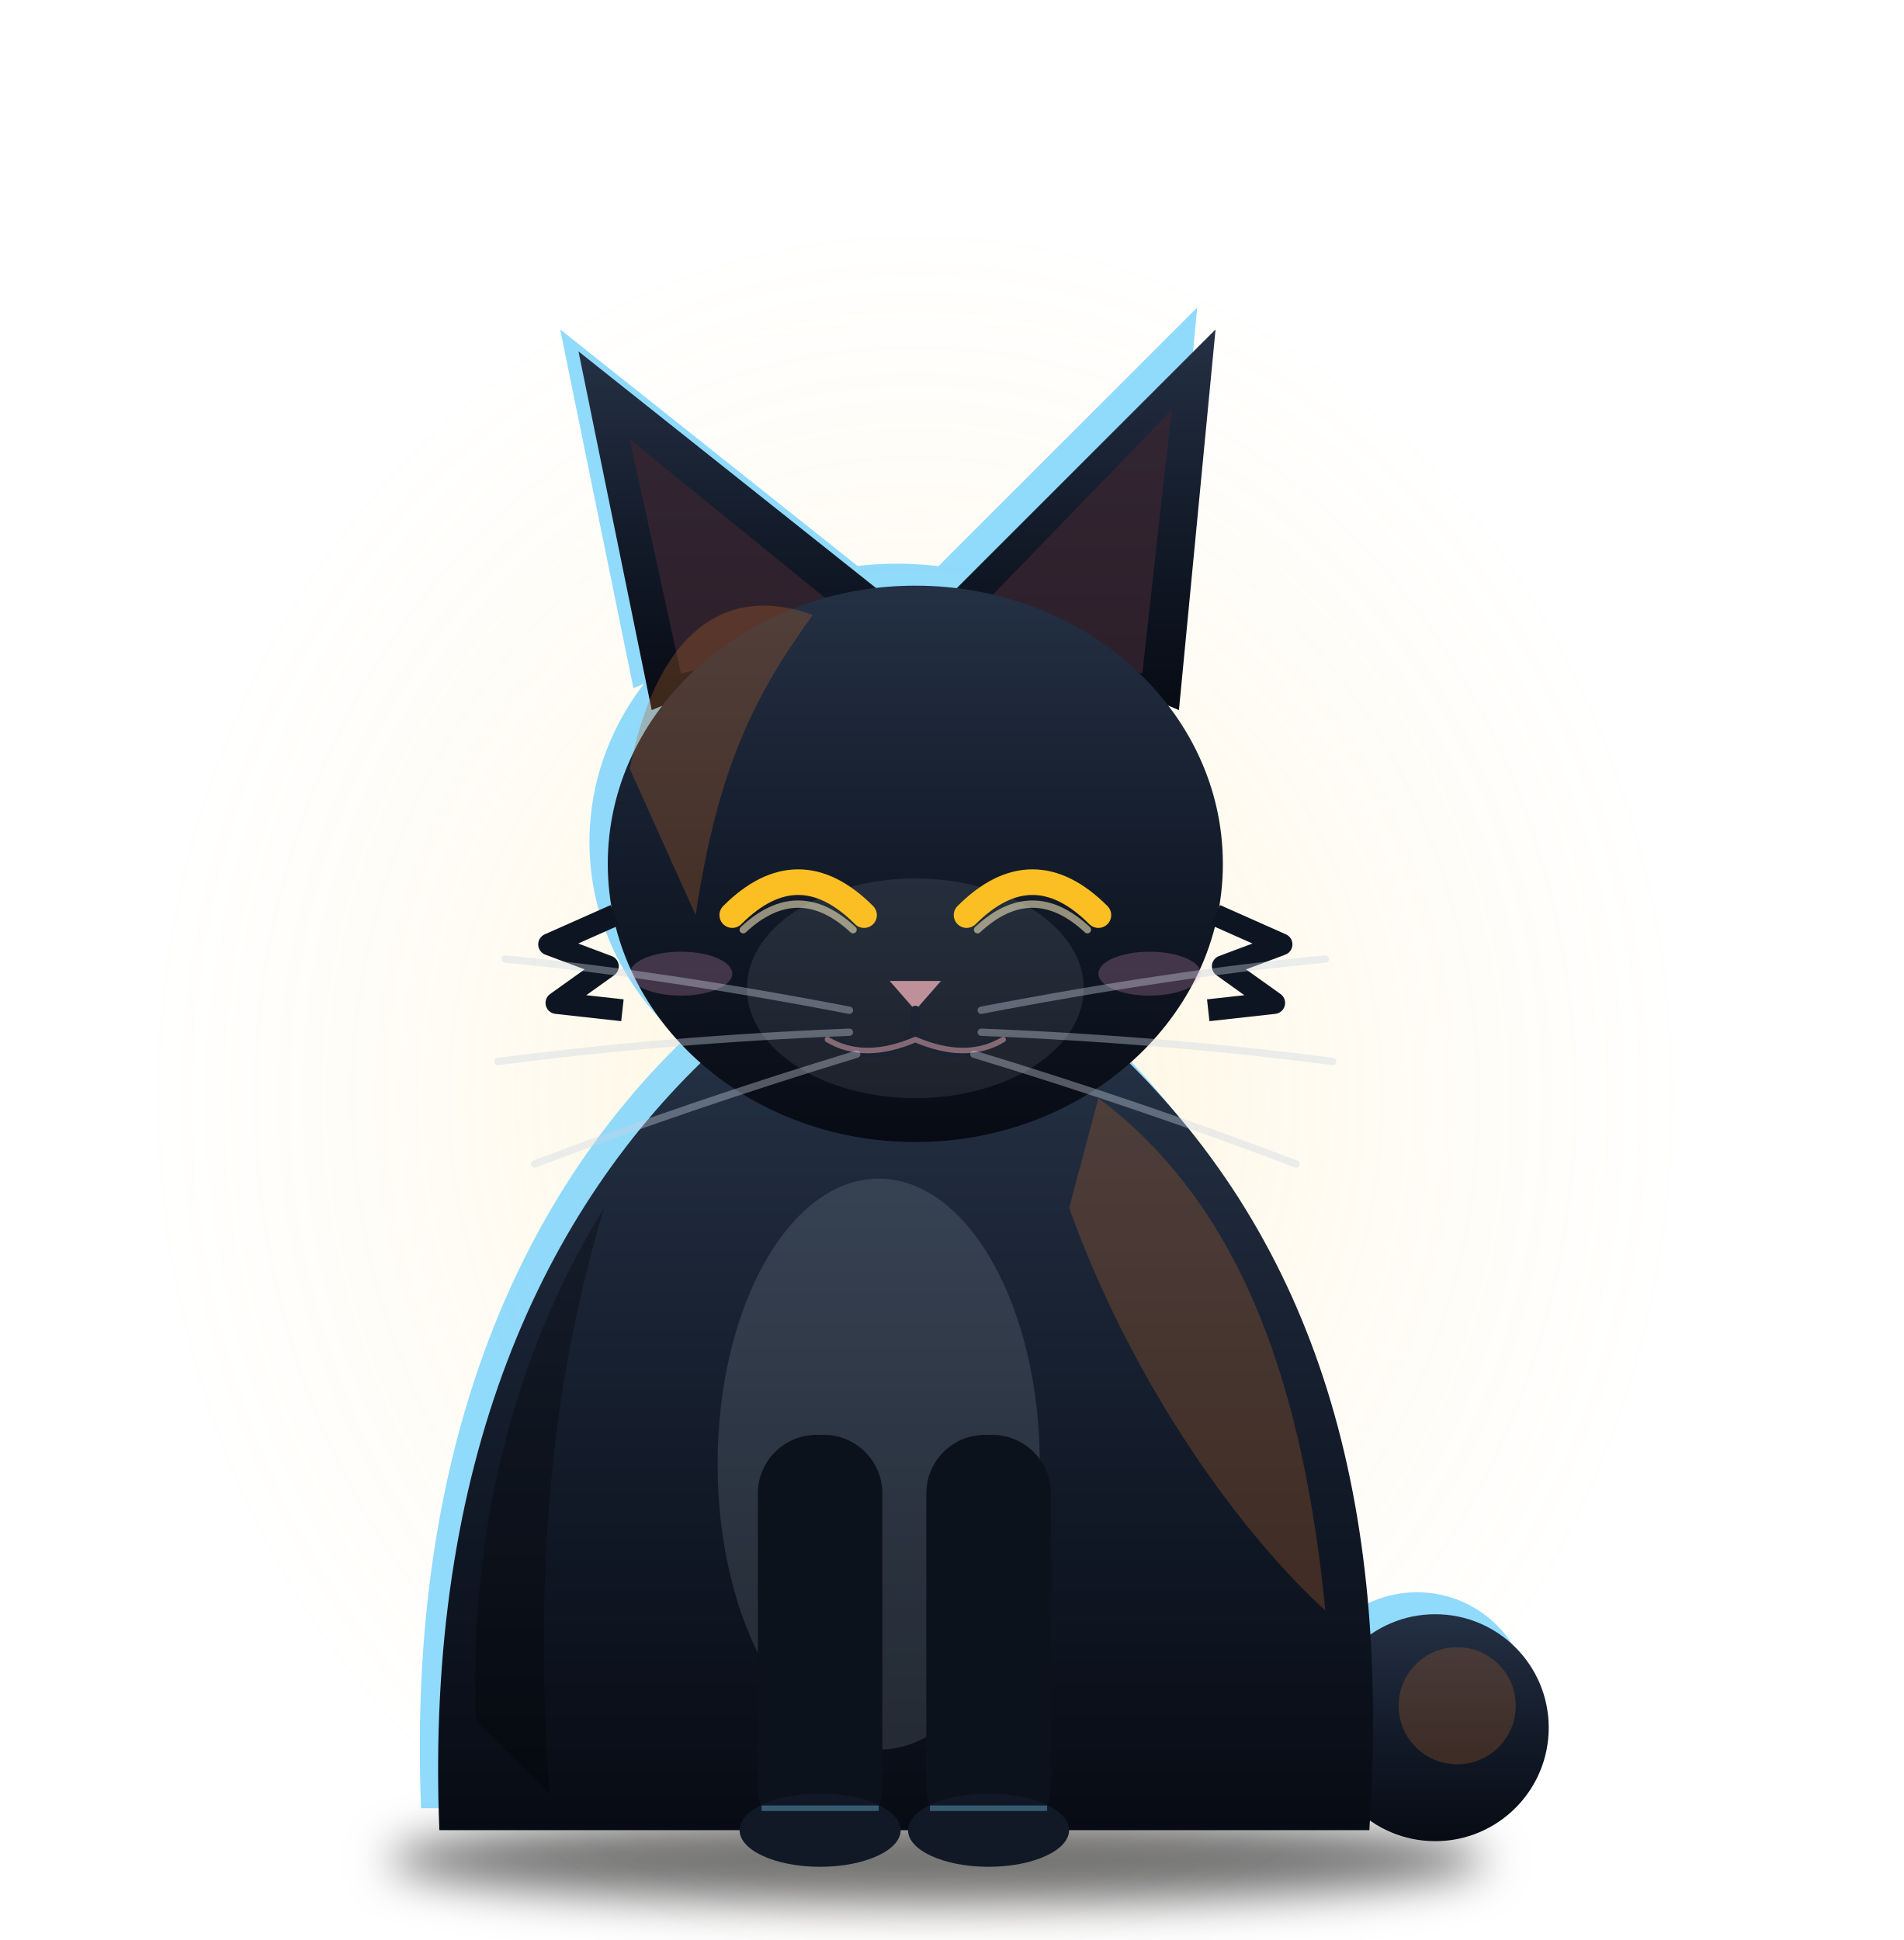
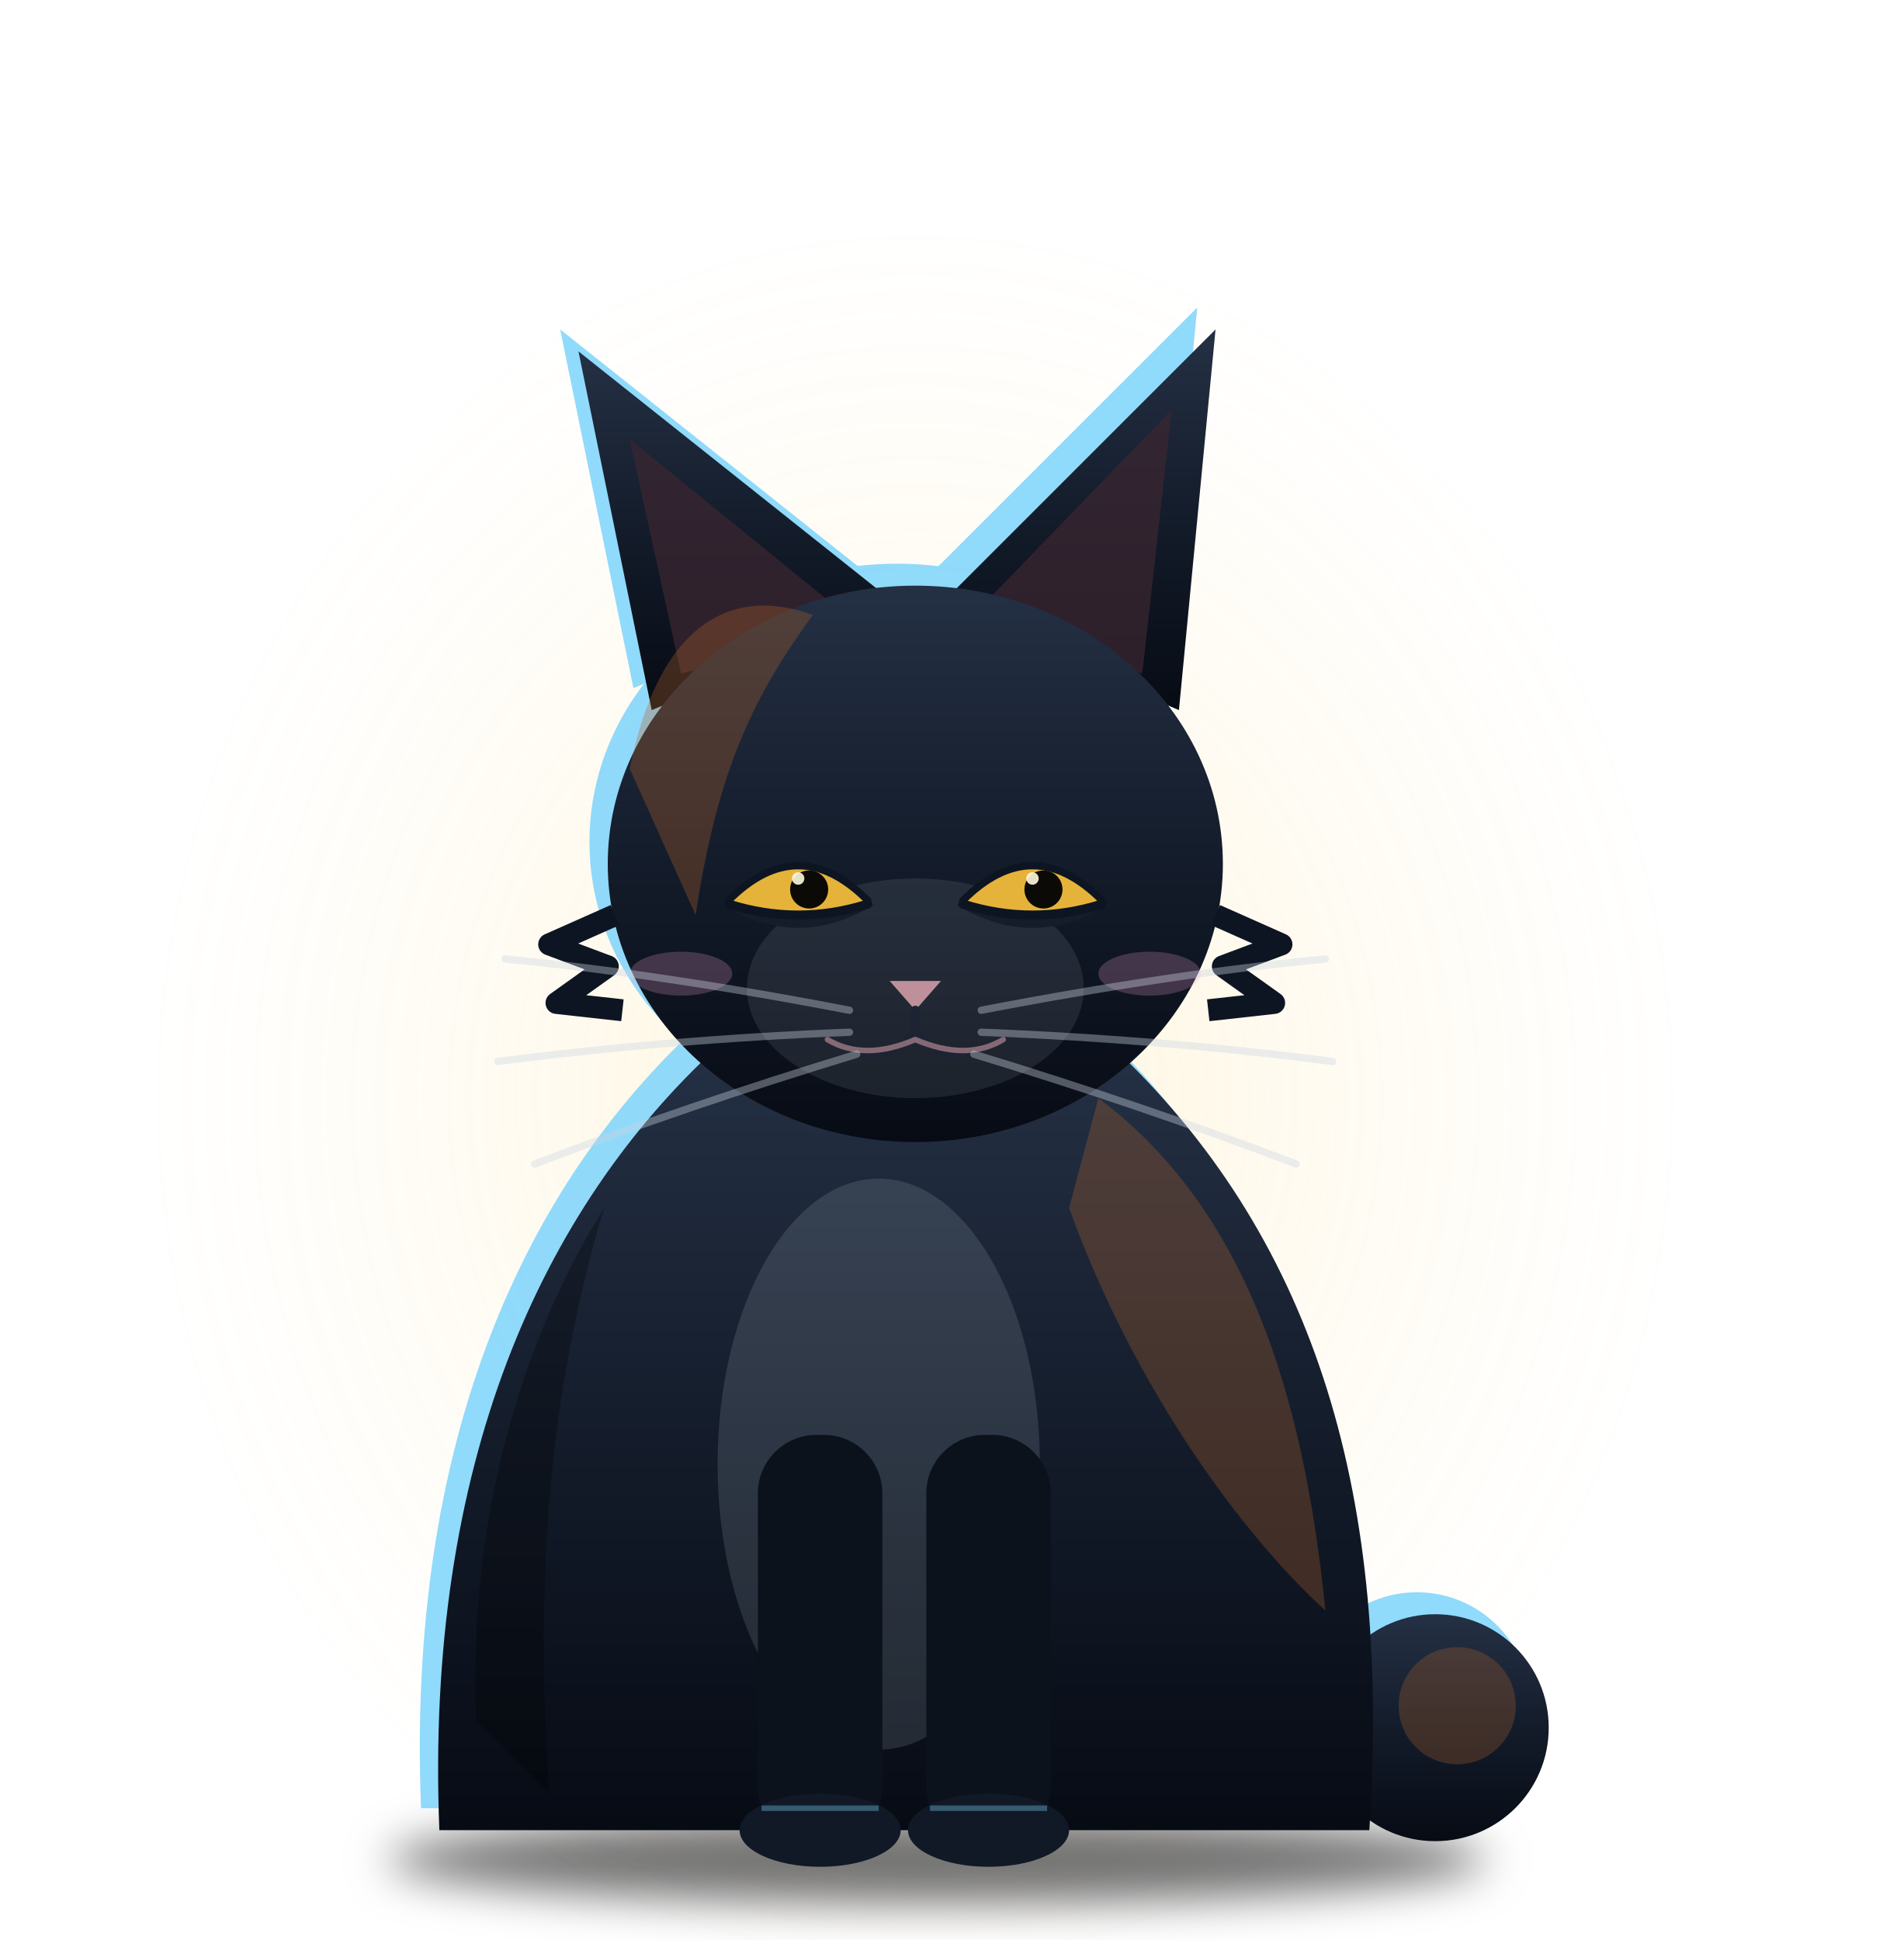
<svg xmlns="http://www.w3.org/2000/svg" width="520" height="530" viewBox="0 0 520 530" role="img" aria-label="Nyan, the neighbours' calico bobtail cat, sitting and looking at the city">
  <defs>
    <linearGradient id="fur" x2="0" y2="1">
      <stop stop-color="#243044" />
      <stop offset=".55" stop-color="#121a28" />
      <stop offset="1" stop-color="#070b14" />
    </linearGradient>
    <radialGradient id="halo">
      <stop stop-color="#fbbf24" stop-opacity=".16" />
      <stop offset=".6" stop-color="#fbbf24" stop-opacity=".05" />
      <stop offset="1" stop-color="#fbbf24" stop-opacity="0" />
    </radialGradient>
    <filter id="glow" x="-80%" y="-80%" width="260%" height="260%">
      <feGaussianBlur stdDeviation="5" />
    </filter>
    <filter id="soft" x="-40%" y="-80%" width="180%" height="260%">
      <feGaussianBlur stdDeviation="6" />
    </filter>
  </defs>
  <ellipse cx="250" cy="300" rx="210" ry="240" fill="url(#halo)" />
  <ellipse cx="256" cy="508" rx="150" ry="12" fill="#000" opacity=".55" filter="url(#soft)" />
  <g fill="#7dd3fc" opacity=".85" transform="translate(-5 -6)">
    <path d="M178 194L158 96L246 166Z" />
    <path d="M256 166L332 90L322 194Z" />
    <ellipse cx="250" cy="236" rx="84" ry="76" />
    <path d="M196 286C148 330 116 400 120 500H374C380 410 360 340 306 288Z" />
    <circle cx="392" cy="472" r="31" />
  </g>
  <circle cx="392" cy="472" r="31" fill="url(#fur)" />
  <circle cx="398" cy="466" r="16" fill="#b4632a" opacity=".28" />
  <path d="M196 286C148 330 116 400 120 500H374C380 410 360 340 306 288Z" fill="url(#fur)" />
  <ellipse cx="240" cy="400" rx="44" ry="78" fill="#dbe4ee" opacity=".13" />
  <path d="M300 300C340 330 356 380 362 440C340 420 310 380 292 330Z" fill="#b4632a" opacity=".3" />
  <path d="M130 470C128 420 140 370 165 330C150 380 146 430 150 490Z" fill="#000" opacity=".28" />
  <rect x="207" y="392" width="34" height="112" rx="16" fill="#0c121c" />
  <rect x="253" y="392" width="34" height="112" rx="16" fill="#0c121c" />
  <ellipse cx="224" cy="500" rx="22" ry="10" fill="#111927" />
  <ellipse cx="270" cy="500" rx="22" ry="10" fill="#111927" />
  <path d="M208 494h32M254 494h32" stroke="#7dd3fc" stroke-width="1.5" opacity=".35" />
  <path d="M178 194L158 96L246 166Z" fill="url(#fur)" />
  <path d="M256 166L332 90L322 194Z" fill="url(#fur)" />
  <path d="M186 184L172 120L236 172Z" fill="#3a2630" opacity=".75" />
  <path d="M262 172L320 112L312 184Z" fill="#3a2630" opacity=".75" />
  <ellipse cx="250" cy="236" rx="84" ry="76" fill="url(#fur)" />
  <path d="M172 210C180 170 200 160 222 168C206 190 196 210 190 250Z" fill="#b4632a" opacity=".32" />
  <ellipse cx="250" cy="270" rx="46" ry="30" fill="#dbe4ee" opacity=".1" />
  <path d="M168 250l-18 8 16 6-14 10 18 2" fill="none" stroke="#0e1522" stroke-width="6" stroke-linejoin="round" />
  <path d="M332 250l18 8-16 6 14 10-18 2" fill="none" stroke="#0e1522" stroke-width="6" stroke-linejoin="round" />
-   <g fill="none" stroke-linecap="round">
-     <path d="M200 250Q218 232 236 250" stroke="#fbbf24" stroke-width="7" />
-     <path d="M264 250Q282 232 300 250" stroke="#fbbf24" stroke-width="7" />
-     <path d="M203 254Q218 240 233 254" stroke="#fff3c4" stroke-width="2" opacity=".55" />
-     <path d="M267 254Q282 240 297 254" stroke="#fff3c4" stroke-width="2" opacity=".55" />
+   <g>
+     <path d="M199 246Q218 226 237 246Q218 258 199 246Z" fill="#e6b33a" />
+     <path d="M263 246Q282 226 301 246Q282 258 263 246Z" fill="#e6b33a" />
+     <circle cx="221" cy="243" r="5.2" fill="#0b0a06" />
+     <circle cx="285" cy="243" r="5.2" fill="#0b0a06" />
+     <circle cx="218" cy="240" r="1.7" fill="#fff8dc" opacity=".9" />
+     <circle cx="282" cy="240" r="1.7" fill="#fff8dc" opacity=".9" />
+     <path d="M197 247Q218 260 239 247Q218 252 197 247Z" fill="#151d2b" />
+     <path d="M261 247Q282 260 303 247Q282 252 261 247Z" fill="#151d2b" />
+     <path d="M199 247Q218 253 237 247" fill="none" stroke="#0e1522" stroke-width="2.5" stroke-linecap="round" />
+     <path d="M263 247Q282 253 301 247" fill="none" stroke="#0e1522" stroke-width="2.5" stroke-linecap="round" />
+     <path d="M199 246Q218 227 237 246" fill="none" stroke="#0e1522" stroke-width="2" stroke-linecap="round" />
+     <path d="M263 246Q282 227 301 246" fill="none" stroke="#0e1522" stroke-width="2" stroke-linecap="round" />
  </g>
  <path d="M243 268h14l-7 8Z" fill="#d9a3ab" opacity=".85" />
  <path d="M250 276v6M250 282q-9 10-20 3M250 282q9 10 20 3" fill="none" stroke="#1c2433" stroke-width="2.5" stroke-linecap="round" />
  <path d="M226 284q10 6 24 0M250 284q14 6 24 0" fill="none" stroke="#d9a3ab" stroke-width="1.5" stroke-linecap="round" opacity=".55" />
  <ellipse cx="186" cy="266" rx="14" ry="6" fill="#f9a8d4" opacity=".22" />
  <ellipse cx="314" cy="266" rx="14" ry="6" fill="#f9a8d4" opacity=".22" />
  <g stroke="#cbd5e1" stroke-width="2" stroke-linecap="round" opacity=".38" fill="none">
    <path d="M232 276Q180 266 138 262" />
    <path d="M232 282Q182 284 136 290" />
    <path d="M234 288Q188 302 146 318" />
    <path d="M268 276Q320 266 362 262" />
    <path d="M268 282Q318 284 364 290" />
    <path d="M266 288Q312 302 354 318" />
  </g>
</svg>
